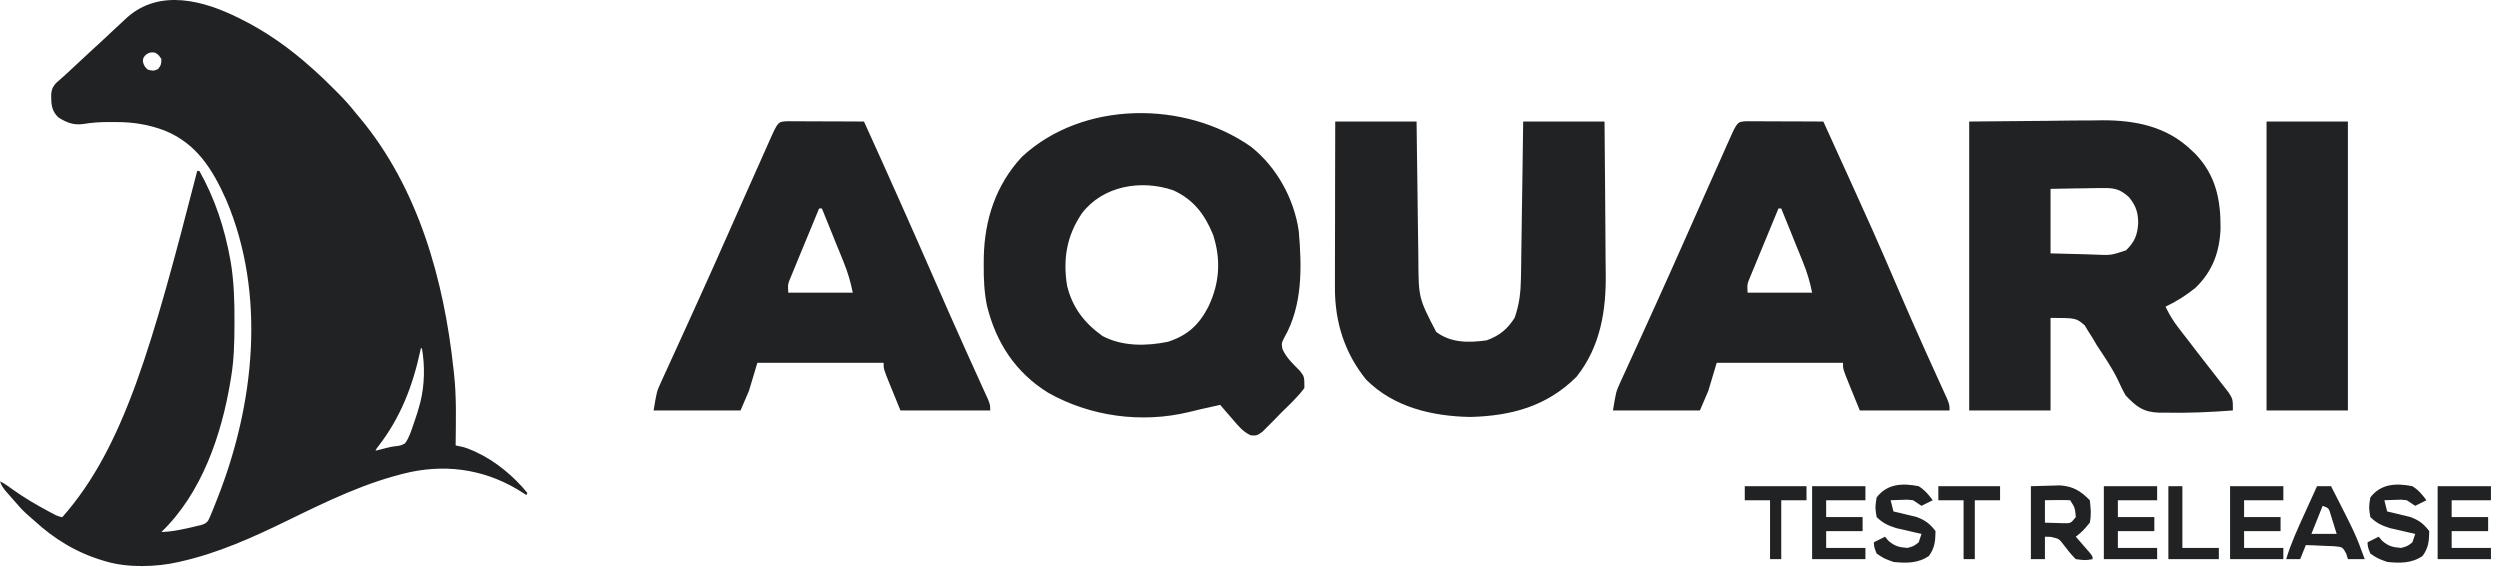
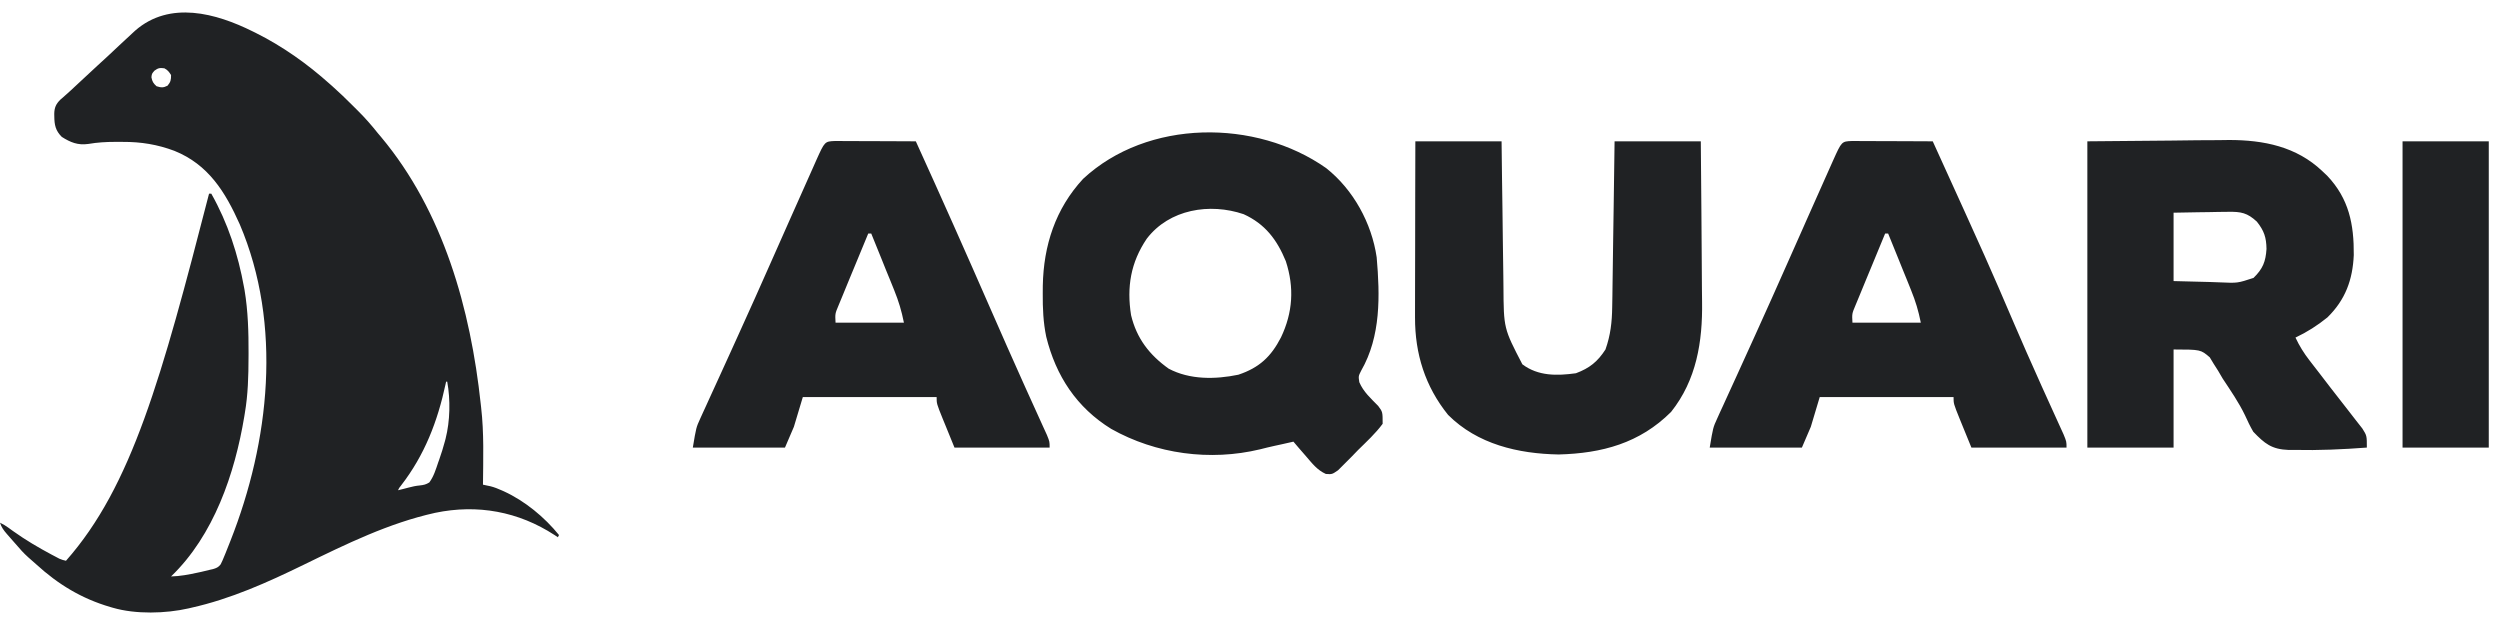
- <svg xmlns="http://www.w3.org/2000/svg" width="106" height="24" viewBox="0 0 106 24" fill="none">
-   <path d="M5.407 0.725C6.793 -0.487 8.648 0.031 10.106 0.755C10.144 0.773 10.181 0.792 10.22 0.811C11.302 1.349 12.293 2.054 13.192 2.859C13.225 2.888 13.258 2.917 13.291 2.946C13.573 3.197 13.844 3.458 14.11 3.725C14.179 3.794 14.249 3.863 14.318 3.932C14.604 4.216 14.864 4.513 15.115 4.829C15.158 4.88 15.201 4.931 15.244 4.981C17.736 7.963 18.823 11.864 19.23 15.663C19.235 15.707 19.24 15.752 19.245 15.797C19.364 16.821 19.328 17.858 19.319 18.887C19.346 18.892 19.374 18.898 19.401 18.904C19.455 18.916 19.455 18.916 19.51 18.928C19.545 18.935 19.581 18.942 19.617 18.95C19.774 18.989 19.918 19.048 20.065 19.113C20.096 19.127 20.127 19.14 20.158 19.154C21.001 19.541 21.777 20.184 22.36 20.901C22.346 20.931 22.331 20.96 22.315 20.99C22.273 20.962 22.231 20.934 22.188 20.905C20.74 19.96 19.1 19.66 17.407 20.013C15.552 20.424 13.851 21.26 12.153 22.088C10.704 22.795 9.228 23.459 7.647 23.811C7.614 23.819 7.58 23.827 7.545 23.835C6.622 24.045 5.431 24.076 4.517 23.811C4.48 23.801 4.444 23.79 4.407 23.779C3.268 23.445 2.326 22.876 1.451 22.075C1.346 21.98 1.239 21.887 1.132 21.794C0.946 21.628 0.786 21.449 0.626 21.259C0.581 21.207 0.535 21.157 0.49 21.105C0.441 21.05 0.393 20.993 0.344 20.938C0.32 20.911 0.297 20.884 0.272 20.857C0.149 20.714 0.057 20.592 0 20.408C0.122 20.466 0.23 20.531 0.339 20.61C0.369 20.632 0.399 20.654 0.431 20.677C0.463 20.7 0.495 20.723 0.528 20.747C1.021 21.099 1.531 21.4 2.065 21.685C2.102 21.704 2.138 21.723 2.176 21.743C2.227 21.77 2.228 21.77 2.28 21.798C2.311 21.814 2.341 21.83 2.372 21.847C2.46 21.887 2.544 21.91 2.639 21.931C5.27 18.955 6.462 14.62 8.362 7.247H8.452C9.116 8.422 9.523 9.673 9.763 10.999C9.773 11.053 9.773 11.053 9.783 11.108C9.922 11.945 9.945 12.789 9.942 13.635C9.942 13.686 9.941 13.737 9.941 13.789C9.939 14.541 9.921 15.278 9.794 16.021C9.782 16.092 9.782 16.092 9.771 16.164C9.391 18.448 8.553 20.914 6.842 22.558C7.205 22.549 7.55 22.483 7.904 22.406C7.948 22.397 7.992 22.388 8.037 22.378C8.161 22.35 8.284 22.321 8.407 22.289C8.442 22.281 8.476 22.274 8.512 22.266C8.649 22.227 8.737 22.192 8.824 22.077C8.878 21.975 8.922 21.873 8.964 21.766C8.98 21.726 8.997 21.687 9.014 21.646C9.067 21.518 9.118 21.388 9.168 21.259C9.185 21.216 9.201 21.174 9.219 21.13C10.783 17.166 11.301 12.492 9.591 8.474C9.012 7.179 8.336 6.082 6.977 5.534C6.301 5.279 5.635 5.172 4.915 5.176C4.813 5.176 4.712 5.175 4.61 5.175C4.243 5.175 3.894 5.196 3.531 5.258C3.113 5.317 2.817 5.195 2.471 4.975C2.219 4.723 2.175 4.495 2.172 4.149C2.171 4.119 2.17 4.087 2.17 4.056C2.174 3.805 2.237 3.665 2.411 3.489C2.445 3.461 2.478 3.432 2.513 3.402C2.721 3.22 2.924 3.033 3.125 2.843C3.38 2.603 3.636 2.364 3.895 2.128C4.032 2.002 4.17 1.876 4.308 1.749C4.331 1.727 4.355 1.704 4.38 1.682C4.512 1.559 4.644 1.436 4.774 1.313C4.941 1.155 5.109 1 5.277 0.845C5.32 0.805 5.363 0.765 5.407 0.725ZM79.569 21.091C80.021 20.504 80.665 20.479 81.353 20.615C81.623 20.789 81.751 20.948 81.947 21.21C81.712 21.328 81.712 21.327 81.472 21.447C81.354 21.369 81.236 21.291 81.115 21.21C80.871 21.181 80.87 21.181 80.617 21.194C80.468 21.199 80.318 21.205 80.164 21.21C80.203 21.367 80.242 21.524 80.282 21.686C80.371 21.706 80.46 21.726 80.552 21.747C80.669 21.776 80.787 21.804 80.907 21.834C81.081 21.875 81.081 21.876 81.258 21.918C81.635 22.059 81.82 22.2 82.066 22.518C82.059 22.941 82.038 23.227 81.784 23.573C81.329 23.889 80.815 23.883 80.282 23.826C79.874 23.678 79.874 23.677 79.569 23.47C79.465 23.21 79.465 23.209 79.45 22.994C79.607 22.916 79.764 22.837 79.926 22.756C79.972 22.812 80.019 22.869 80.067 22.927C80.34 23.162 80.519 23.205 80.877 23.232C81.147 23.156 81.147 23.156 81.353 22.994L81.472 22.637C81.374 22.615 81.277 22.593 81.177 22.571C81.049 22.541 80.92 22.511 80.788 22.48C80.661 22.451 80.534 22.422 80.403 22.393C80.048 22.281 79.835 22.182 79.569 21.923C79.502 21.514 79.502 21.514 79.569 21.091ZM100.502 21.091C100.953 20.504 101.599 20.479 102.286 20.615C102.557 20.789 102.684 20.948 102.881 21.21C102.645 21.328 102.645 21.327 102.405 21.447C102.288 21.369 102.169 21.291 102.048 21.21C101.803 21.181 101.803 21.181 101.55 21.194C101.4 21.199 101.251 21.205 101.097 21.21C101.136 21.367 101.175 21.524 101.216 21.686C101.305 21.706 101.394 21.726 101.485 21.747C101.602 21.776 101.719 21.804 101.84 21.834C102.014 21.875 102.014 21.876 102.191 21.918C102.569 22.059 102.754 22.2 103 22.518C102.993 22.941 102.97 23.227 102.717 23.573C102.261 23.889 101.748 23.882 101.216 23.826C100.807 23.677 100.807 23.678 100.502 23.47C100.398 23.21 100.398 23.209 100.383 22.994C100.54 22.916 100.697 22.837 100.858 22.756C100.905 22.812 100.952 22.869 101 22.927C101.273 23.162 101.453 23.205 101.811 23.232C102.08 23.156 102.08 23.157 102.286 22.994L102.405 22.637C102.308 22.615 102.21 22.594 102.109 22.571C101.981 22.541 101.853 22.511 101.721 22.48C101.594 22.451 101.467 22.422 101.336 22.393C100.981 22.281 100.767 22.182 100.502 21.923C100.435 21.514 100.435 21.514 100.502 21.091ZM87.353 20.58C87.919 20.627 88.214 20.815 88.608 21.21C88.65 21.568 88.676 21.816 88.608 22.161C88.311 22.518 88.311 22.518 88.014 22.756C88.065 22.815 88.117 22.873 88.17 22.934C88.236 23.01 88.302 23.087 88.37 23.165C88.436 23.241 88.503 23.316 88.571 23.395C88.727 23.588 88.728 23.589 88.728 23.708C88.415 23.76 88.415 23.76 88.014 23.708C87.81 23.509 87.646 23.294 87.474 23.068C87.302 22.844 87.301 22.844 86.958 22.764C86.875 22.761 86.791 22.758 86.705 22.756V23.708H86.11V20.615C86.373 20.608 86.636 20.6 86.906 20.593C87.127 20.587 87.128 20.586 87.353 20.58ZM76.596 21.21H75.525V23.707H75.05V21.21H73.978V20.615H76.596V21.21ZM79.094 21.21H77.429V21.924H78.975V22.519H77.429V23.232H79.094V23.707H76.834V20.615H79.094V21.21ZM84.803 21.21H83.732V23.707H83.256V21.21H82.186V20.615H84.803V21.21ZM91.463 21.21H89.798V21.924H91.344V22.519H89.798V23.232H91.463V23.707H89.203V20.615H91.463V21.21ZM92.533 23.232H94.079V23.707H91.939V20.615H92.533V23.232ZM96.814 21.21H95.149V21.924H96.696V22.519H95.149V23.232H96.814V23.707H94.555V20.615H96.814V21.21ZM98.837 20.615C99.879 22.654 99.879 22.655 100.264 23.707H99.551C99.528 23.631 99.504 23.554 99.481 23.476C99.326 23.191 99.326 23.191 98.951 23.159C98.74 23.151 98.74 23.151 98.524 23.143C98.383 23.136 98.242 23.129 98.097 23.122C97.933 23.117 97.933 23.117 97.767 23.112C97.649 23.407 97.648 23.407 97.528 23.707H96.934C97.138 23.031 97.429 22.401 97.722 21.76C97.772 21.65 97.822 21.539 97.873 21.426C97.996 21.155 98.119 20.885 98.242 20.615H98.837ZM105.616 21.21H103.951V21.924H105.497V22.519H103.951V23.232H105.616V23.707H103.356V20.615H105.616V21.21ZM98.004 22.637H99.075C99.022 22.461 98.966 22.285 98.911 22.109C98.866 21.962 98.866 21.962 98.819 21.812C98.741 21.546 98.741 21.545 98.481 21.447C98.323 21.84 98.166 22.232 98.004 22.637ZM86.936 21.206C86.822 21.208 86.821 21.208 86.705 21.21V22.161C86.879 22.168 87.052 22.172 87.226 22.176C87.371 22.18 87.371 22.18 87.519 22.185C87.801 22.187 87.801 22.187 88.014 21.924C87.979 21.53 87.979 21.53 87.775 21.21C87.595 21.201 87.414 21.2 87.233 21.202C87.086 21.204 87.086 21.204 86.936 21.206ZM17.824 14.86C17.503 16.357 16.985 17.703 16.042 18.92C15.965 19.015 15.965 19.015 15.921 19.11C15.966 19.099 16.012 19.088 16.059 19.076C16.088 19.069 16.117 19.061 16.148 19.054C16.213 19.037 16.278 19.02 16.343 19.003C16.494 18.963 16.634 18.932 16.79 18.918C16.946 18.901 17.04 18.881 17.173 18.797C17.35 18.56 17.436 18.268 17.53 17.991C17.543 17.955 17.556 17.92 17.569 17.883C17.656 17.638 17.732 17.391 17.799 17.141C17.807 17.111 17.815 17.081 17.823 17.05C18.004 16.337 18.021 15.489 17.889 14.768H17.844C17.837 14.798 17.831 14.829 17.824 14.86ZM43.324 6.654C45.9 4.258 50.238 4.248 53.046 6.224C54.133 7.085 54.867 8.423 55.067 9.792C55.2 11.322 55.238 12.95 54.45 14.321C54.336 14.545 54.336 14.545 54.372 14.787C54.538 15.178 54.836 15.437 55.128 15.738C55.306 15.976 55.306 15.977 55.306 16.452C55.021 16.839 54.666 17.163 54.324 17.5C54.185 17.643 54.185 17.643 54.044 17.789L53.523 18.31C53.284 18.474 53.284 18.475 53.033 18.458C52.685 18.3 52.491 18.04 52.243 17.753C52.148 17.644 52.053 17.535 51.955 17.422C51.883 17.337 51.811 17.253 51.737 17.166C51.585 17.2 51.433 17.234 51.276 17.27C51.177 17.291 51.078 17.313 50.977 17.335C50.784 17.378 50.593 17.423 50.402 17.473C48.401 17.954 46.239 17.662 44.451 16.657C43.069 15.806 42.236 14.54 41.849 12.969C41.729 12.392 41.706 11.829 41.71 11.241C41.711 11.137 41.711 11.033 41.712 10.926C41.742 9.322 42.216 7.852 43.324 6.654ZM60.081 6.646C60.086 7.042 60.092 7.438 60.098 7.834C60.104 8.25 60.109 8.666 60.113 9.082C60.119 9.561 60.126 10.04 60.133 10.519C60.134 10.666 60.136 10.814 60.138 10.966C60.148 12.635 60.148 12.635 60.895 14.073C61.528 14.548 62.279 14.535 63.037 14.43C63.583 14.226 63.904 13.967 64.219 13.479C64.421 12.907 64.48 12.388 64.488 11.782C64.491 11.635 64.494 11.487 64.496 11.335C64.498 11.175 64.5 11.015 64.502 10.855C64.504 10.691 64.506 10.527 64.509 10.362C64.515 9.931 64.522 9.499 64.527 9.067C64.533 8.627 64.54 8.186 64.547 7.745C64.56 6.881 64.571 6.017 64.583 5.153H68.032C68.051 7.109 68.052 7.109 68.056 7.952C68.058 8.524 68.062 9.097 68.068 9.669C68.074 10.131 68.076 10.593 68.077 11.055C68.078 11.229 68.08 11.404 68.083 11.579C68.106 13.167 67.86 14.7 66.843 15.977C65.589 17.228 64.079 17.634 62.346 17.679C60.726 17.65 59.099 17.271 57.923 16.095C57.005 14.956 56.598 13.654 56.601 12.201C56.601 12.124 56.601 12.048 56.601 11.969C56.601 11.718 56.602 11.467 56.602 11.216C56.603 11.041 56.603 10.866 56.603 10.691C56.604 10.233 56.605 9.773 56.606 9.314C56.608 8.763 56.608 8.212 56.608 7.661C56.609 6.825 56.612 5.989 56.614 5.153H60.063C60.069 5.646 60.075 6.139 60.081 6.646ZM89.159 5.1C90.547 5.099 91.859 5.364 92.89 6.343C92.988 6.436 92.989 6.436 93.089 6.531C93.959 7.449 94.161 8.473 94.151 9.701C94.108 10.691 93.815 11.493 93.097 12.196C92.694 12.522 92.287 12.781 91.819 13.003C91.977 13.339 92.154 13.624 92.381 13.917C92.445 13.999 92.509 14.082 92.574 14.167C92.642 14.254 92.709 14.34 92.778 14.43C92.918 14.611 93.057 14.793 93.196 14.975C93.444 15.296 93.693 15.615 93.943 15.934C94.041 16.059 94.138 16.185 94.235 16.311C94.321 16.419 94.406 16.529 94.494 16.641C94.674 16.928 94.674 16.928 94.674 17.403C93.712 17.475 92.752 17.519 91.788 17.497C91.707 17.497 91.626 17.498 91.543 17.498C90.863 17.473 90.586 17.242 90.132 16.771C90.007 16.557 89.903 16.342 89.802 16.115C89.552 15.594 89.223 15.121 88.905 14.639C88.846 14.538 88.787 14.437 88.726 14.333C88.666 14.239 88.606 14.145 88.545 14.049C88.494 13.965 88.443 13.881 88.391 13.794C88.028 13.482 88.028 13.482 86.943 13.479V17.403H83.494V5.153C84.6 5.144 85.707 5.133 86.847 5.123C87.193 5.119 87.539 5.115 87.895 5.11C88.174 5.109 88.454 5.107 88.732 5.106C88.873 5.104 89.014 5.102 89.159 5.1ZM33.856 5.142C33.975 5.142 33.976 5.142 34.097 5.143C34.35 5.143 34.603 5.144 34.856 5.146C35.028 5.146 35.199 5.147 35.37 5.147C35.791 5.149 36.212 5.151 36.633 5.153C37.656 7.4 38.659 9.655 39.648 11.917C40.068 12.875 40.489 13.833 40.919 14.786C40.956 14.868 40.992 14.949 41.03 15.033C41.201 15.411 41.372 15.79 41.544 16.167C41.603 16.297 41.661 16.426 41.722 16.56C41.773 16.672 41.824 16.784 41.877 16.899C41.985 17.166 41.985 17.166 41.985 17.403H38.179C38.061 17.114 37.944 16.825 37.822 16.526C37.785 16.436 37.747 16.345 37.709 16.251C37.465 15.646 37.465 15.646 37.465 15.382H32.113C31.995 15.774 31.877 16.167 31.756 16.571C31.638 16.846 31.521 17.12 31.399 17.403H27.713C27.847 16.601 27.846 16.601 28.011 16.24C28.047 16.159 28.085 16.077 28.123 15.993C28.163 15.907 28.203 15.82 28.244 15.73C28.286 15.637 28.329 15.544 28.372 15.448C28.511 15.143 28.65 14.839 28.79 14.534C28.936 14.213 29.083 13.892 29.229 13.57C29.328 13.351 29.428 13.131 29.528 12.911C29.982 11.915 30.428 10.915 30.871 9.914C31.066 9.474 31.261 9.034 31.456 8.595C31.492 8.513 31.529 8.431 31.566 8.347C31.884 7.631 32.202 6.916 32.522 6.201C32.564 6.105 32.607 6.009 32.651 5.91C32.99 5.156 32.99 5.156 33.405 5.14C33.554 5.14 33.703 5.141 33.856 5.142ZM74.533 5.142C74.652 5.142 74.652 5.142 74.772 5.143C75.026 5.143 75.279 5.144 75.532 5.146C75.704 5.146 75.876 5.147 76.047 5.147C76.468 5.149 76.889 5.151 77.31 5.153C79.531 10.036 79.531 10.036 80.567 12.451C80.89 13.201 81.218 13.949 81.554 14.693C81.59 14.774 81.626 14.855 81.663 14.938C81.838 15.325 82.014 15.713 82.19 16.101C82.283 16.305 82.284 16.305 82.378 16.514C82.46 16.694 82.46 16.695 82.544 16.879C82.661 17.166 82.661 17.166 82.661 17.403H78.856C78.738 17.114 78.619 16.825 78.498 16.526C78.461 16.436 78.424 16.345 78.386 16.251C78.142 15.646 78.142 15.646 78.142 15.382H72.789C72.671 15.774 72.554 16.167 72.433 16.571C72.315 16.846 72.197 17.12 72.076 17.403H68.389C68.522 16.601 68.523 16.601 68.688 16.24C68.724 16.159 68.761 16.077 68.799 15.993C68.839 15.906 68.879 15.82 68.921 15.73C68.963 15.637 69.005 15.544 69.049 15.448C69.187 15.143 69.327 14.839 69.467 14.534C69.613 14.213 69.759 13.892 69.905 13.57C70.005 13.351 70.105 13.131 70.205 12.911C70.658 11.915 71.103 10.915 71.547 9.914C71.742 9.474 71.938 9.034 72.133 8.595C72.169 8.513 72.205 8.431 72.242 8.347C72.56 7.631 72.878 6.916 73.198 6.201C73.241 6.105 73.284 6.009 73.328 5.91C73.667 5.156 73.666 5.156 74.082 5.14C74.231 5.14 74.38 5.141 74.533 5.142ZM99.551 17.403H96.102V5.153H99.551V17.403ZM49.745 8.067C48.393 7.609 46.775 7.864 45.87 9.049C45.228 9.999 45.064 10.982 45.243 12.108C45.465 13.034 45.974 13.695 46.746 14.246C47.591 14.695 48.613 14.679 49.533 14.489C50.376 14.208 50.845 13.762 51.239 12.996C51.713 12.001 51.777 11.005 51.433 9.948C51.079 9.087 50.605 8.459 49.745 8.067ZM34.171 10.192C34.108 10.346 34.044 10.499 33.98 10.652C33.889 10.873 33.799 11.094 33.708 11.315C33.653 11.447 33.598 11.579 33.542 11.716C33.402 12.048 33.402 12.048 33.422 12.408H36.157C36.061 11.928 35.948 11.554 35.767 11.105C35.713 10.973 35.659 10.84 35.605 10.704C35.549 10.567 35.493 10.431 35.435 10.29C35.379 10.151 35.324 10.011 35.266 9.868C35.127 9.525 34.988 9.182 34.849 8.84H34.73C34.542 9.29 34.356 9.741 34.171 10.192ZM74.848 10.192C74.784 10.346 74.721 10.499 74.657 10.652C74.566 10.873 74.474 11.094 74.384 11.315C74.329 11.447 74.274 11.579 74.218 11.716C74.078 12.048 74.078 12.048 74.098 12.408H76.833C76.737 11.928 76.624 11.554 76.442 11.105C76.389 10.973 76.336 10.84 76.281 10.704C76.226 10.567 76.17 10.431 76.112 10.29C76.056 10.151 76 10.011 75.942 9.868C75.804 9.525 75.665 9.182 75.525 8.84H75.406C75.219 9.29 75.033 9.741 74.848 10.192ZM88.741 7.977C88.609 7.98 88.477 7.982 88.341 7.985C88.207 7.987 88.073 7.989 87.935 7.99C87.604 7.994 87.274 8.001 86.943 8.008V10.743C87.427 10.759 87.909 10.771 88.393 10.78C88.529 10.785 88.667 10.79 88.808 10.795C89.499 10.826 89.5 10.827 90.141 10.616C90.513 10.252 90.627 9.969 90.66 9.457C90.653 8.999 90.565 8.729 90.273 8.364C89.892 8.012 89.641 7.964 89.127 7.973C89 7.974 88.872 7.975 88.741 7.977ZM6.574 2.232C6.393 2.208 6.326 2.218 6.177 2.328C6.073 2.449 6.073 2.449 6.057 2.591C6.089 2.761 6.132 2.833 6.261 2.949C6.445 3.006 6.53 3.016 6.702 2.927C6.826 2.781 6.845 2.692 6.842 2.501C6.763 2.376 6.707 2.299 6.574 2.232Z" fill="#202224" style="fill:#202224;fill:color(display-p3 0.126 0.133 0.141);fill-opacity:1;" />
+ <svg xmlns="http://www.w3.org/2000/svg" width="100" height="25" viewBox="0 0 100 25" fill="none">
+   <path d="M5.407 1.225C6.793 0.013 8.648 0.531 10.106 1.255C10.144 1.273 10.181 1.292 10.22 1.311C11.302 1.849 12.293 2.554 13.192 3.359C13.225 3.388 13.258 3.417 13.291 3.446C13.573 3.697 13.844 3.958 14.11 4.225C14.179 4.294 14.249 4.363 14.318 4.432C14.604 4.716 14.864 5.013 15.115 5.329C15.158 5.38 15.201 5.431 15.244 5.481C17.736 8.463 18.823 12.364 19.23 16.163C19.235 16.207 19.24 16.252 19.245 16.297C19.364 17.321 19.328 18.358 19.319 19.387C19.346 19.392 19.374 19.398 19.401 19.404C19.455 19.416 19.455 19.416 19.51 19.428C19.545 19.435 19.581 19.442 19.617 19.45C19.774 19.489 19.918 19.548 20.065 19.613C20.096 19.627 20.127 19.64 20.158 19.654C21.001 20.041 21.777 20.684 22.36 21.401C22.346 21.431 22.331 21.46 22.315 21.49C22.273 21.462 22.231 21.434 22.188 21.405C20.74 20.46 19.1 20.16 17.407 20.513C15.552 20.924 13.851 21.76 12.153 22.588C10.704 23.295 9.228 23.959 7.647 24.311C7.614 24.319 7.58 24.327 7.545 24.335C6.622 24.545 5.431 24.576 4.517 24.311C4.48 24.301 4.444 24.29 4.407 24.279C3.268 23.945 2.326 23.376 1.451 22.575C1.346 22.48 1.239 22.387 1.132 22.294C0.946 22.128 0.786 21.949 0.626 21.759C0.581 21.707 0.535 21.657 0.49 21.605C0.441 21.55 0.393 21.493 0.344 21.438C0.32 21.411 0.297 21.384 0.272 21.356C0.149 21.214 0.057 21.092 0 20.908C0.122 20.966 0.23 21.031 0.339 21.11C0.369 21.132 0.399 21.154 0.431 21.177C0.463 21.2 0.495 21.223 0.528 21.247C1.021 21.599 1.531 21.9 2.065 22.185C2.102 22.204 2.138 22.223 2.176 22.243C2.227 22.27 2.228 22.27 2.28 22.298C2.311 22.314 2.341 22.33 2.372 22.347C2.46 22.387 2.544 22.41 2.639 22.431C5.27 19.455 6.462 15.12 8.362 7.747H8.452C9.116 8.922 9.523 10.173 9.763 11.499C9.773 11.553 9.773 11.553 9.783 11.608C9.922 12.445 9.945 13.289 9.942 14.135C9.942 14.186 9.941 14.237 9.941 14.289C9.939 15.041 9.921 15.778 9.794 16.521C9.782 16.592 9.782 16.592 9.771 16.664C9.391 18.948 8.553 21.414 6.842 23.058C7.205 23.049 7.55 22.983 7.904 22.906C7.948 22.897 7.992 22.888 8.037 22.878C8.161 22.85 8.284 22.82 8.407 22.789C8.442 22.781 8.476 22.774 8.512 22.766C8.649 22.727 8.737 22.692 8.824 22.577C8.878 22.475 8.922 22.373 8.964 22.266C8.98 22.226 8.997 22.187 9.014 22.146C9.067 22.018 9.118 21.888 9.168 21.759C9.185 21.716 9.201 21.674 9.219 21.63C10.783 17.666 11.301 12.992 9.591 8.974C9.012 7.679 8.336 6.582 6.977 6.034C6.301 5.779 5.635 5.672 4.915 5.676C4.813 5.676 4.712 5.675 4.61 5.675C4.243 5.675 3.894 5.696 3.531 5.758C3.113 5.817 2.817 5.695 2.471 5.475C2.219 5.223 2.175 4.995 2.172 4.649C2.171 4.619 2.17 4.587 2.17 4.556C2.174 4.305 2.237 4.165 2.411 3.989C2.445 3.961 2.478 3.932 2.513 3.902C2.721 3.72 2.924 3.533 3.125 3.343C3.38 3.103 3.636 2.864 3.895 2.628C4.032 2.502 4.17 2.376 4.308 2.249C4.331 2.227 4.355 2.204 4.38 2.182C4.512 2.059 4.644 1.936 4.774 1.812C4.941 1.655 5.109 1.5 5.277 1.345C5.32 1.305 5.363 1.265 5.407 1.225ZM17.824 15.36C17.503 16.857 16.985 18.203 16.042 19.42C15.965 19.515 15.965 19.515 15.921 19.61C15.966 19.599 16.012 19.588 16.059 19.576C16.088 19.569 16.117 19.561 16.148 19.554C16.213 19.537 16.278 19.52 16.343 19.503C16.494 19.463 16.634 19.432 16.79 19.418C16.946 19.401 17.04 19.381 17.173 19.297C17.35 19.06 17.436 18.768 17.53 18.491C17.543 18.455 17.556 18.42 17.569 18.383C17.656 18.138 17.732 17.891 17.799 17.641C17.807 17.611 17.815 17.581 17.823 17.55C18.004 16.837 18.021 15.989 17.889 15.268H17.844C17.837 15.298 17.831 15.329 17.824 15.36ZM43.324 7.154C45.9 4.758 50.238 4.748 53.046 6.724C54.133 7.585 54.867 8.923 55.067 10.292C55.2 11.822 55.238 13.45 54.45 14.821C54.336 15.045 54.336 15.045 54.372 15.287C54.538 15.678 54.836 15.937 55.128 16.238C55.306 16.476 55.306 16.477 55.306 16.952C55.021 17.339 54.666 17.663 54.324 18C54.185 18.143 54.185 18.143 54.044 18.289L53.523 18.81C53.284 18.974 53.284 18.975 53.033 18.958C52.685 18.8 52.491 18.54 52.243 18.253C52.148 18.144 52.053 18.035 51.955 17.922C51.883 17.837 51.811 17.753 51.737 17.666C51.585 17.7 51.433 17.734 51.276 17.77C51.177 17.791 51.078 17.813 50.977 17.835C50.784 17.878 50.593 17.923 50.402 17.973C48.401 18.454 46.239 18.162 44.451 17.157C43.069 16.306 42.236 15.04 41.849 13.469C41.729 12.892 41.706 12.329 41.71 11.741C41.711 11.637 41.711 11.533 41.712 11.426C41.742 9.822 42.216 8.352 43.324 7.154ZM60.081 7.146C60.086 7.542 60.092 7.938 60.098 8.334C60.104 8.75 60.109 9.166 60.113 9.582C60.119 10.061 60.126 10.54 60.133 11.019C60.134 11.166 60.136 11.314 60.138 11.466C60.148 13.135 60.148 13.135 60.895 14.573C61.528 15.048 62.279 15.035 63.037 14.93C63.583 14.726 63.904 14.467 64.219 13.979C64.421 13.407 64.48 12.888 64.488 12.282C64.491 12.135 64.494 11.987 64.496 11.835C64.498 11.675 64.5 11.515 64.502 11.355C64.504 11.191 64.506 11.027 64.509 10.862C64.515 10.431 64.522 9.999 64.527 9.567C64.533 9.127 64.54 8.686 64.547 8.245C64.56 7.381 64.571 6.517 64.583 5.653H68.032C68.051 7.609 68.052 7.609 68.056 8.452C68.058 9.024 68.062 9.597 68.068 10.169C68.074 10.631 68.076 11.093 68.077 11.555C68.078 11.729 68.08 11.904 68.083 12.079C68.106 13.667 67.86 15.2 66.843 16.477C65.589 17.728 64.079 18.134 62.346 18.179C60.726 18.15 59.099 17.771 57.923 16.595C57.005 15.456 56.598 14.154 56.601 12.701C56.601 12.624 56.601 12.548 56.601 12.469C56.601 12.218 56.602 11.967 56.602 11.716C56.603 11.541 56.603 11.366 56.603 11.191C56.604 10.733 56.605 10.273 56.606 9.814C56.608 9.263 56.608 8.712 56.608 8.161C56.609 7.325 56.612 6.489 56.614 5.653H60.063C60.069 6.146 60.075 6.639 60.081 7.146ZM89.159 5.6C90.547 5.599 91.859 5.864 92.89 6.843C92.988 6.936 92.989 6.936 93.089 7.031C93.959 7.949 94.161 8.973 94.151 10.201C94.108 11.191 93.815 11.993 93.097 12.696C92.694 13.022 92.287 13.281 91.819 13.503C91.977 13.839 92.154 14.124 92.381 14.417C92.445 14.499 92.509 14.582 92.574 14.667C92.642 14.754 92.709 14.84 92.778 14.93C92.918 15.111 93.057 15.293 93.196 15.475C93.444 15.796 93.693 16.115 93.943 16.434C94.041 16.559 94.138 16.685 94.235 16.811C94.321 16.919 94.406 17.029 94.494 17.141C94.674 17.428 94.674 17.428 94.674 17.903C93.712 17.975 92.752 18.019 91.788 17.997C91.707 17.997 91.626 17.998 91.543 17.998C90.863 17.973 90.586 17.742 90.132 17.271C90.007 17.057 89.903 16.842 89.802 16.615C89.552 16.094 89.223 15.621 88.905 15.139C88.846 15.038 88.787 14.937 88.726 14.833C88.666 14.739 88.606 14.645 88.545 14.549C88.494 14.465 88.443 14.381 88.391 14.294C88.028 13.982 88.028 13.982 86.943 13.979V17.903H83.494V5.653C84.6 5.644 85.707 5.633 86.847 5.623C87.193 5.619 87.539 5.615 87.895 5.61C88.174 5.609 88.454 5.607 88.732 5.606C88.873 5.604 89.014 5.602 89.159 5.6ZM33.856 5.642C33.975 5.642 33.976 5.642 34.097 5.643C34.35 5.643 34.603 5.644 34.856 5.646C35.028 5.646 35.199 5.647 35.37 5.647C35.791 5.649 36.212 5.651 36.633 5.653C37.656 7.9 38.659 10.155 39.648 12.417C40.068 13.375 40.489 14.333 40.919 15.286C40.956 15.368 40.992 15.449 41.03 15.533C41.201 15.911 41.372 16.29 41.544 16.667C41.603 16.797 41.661 16.926 41.722 17.06C41.773 17.172 41.824 17.284 41.877 17.399C41.985 17.666 41.985 17.666 41.985 17.903H38.179C38.061 17.614 37.944 17.324 37.822 17.026C37.785 16.935 37.747 16.845 37.709 16.751C37.465 16.146 37.465 16.146 37.465 15.882H32.113C31.995 16.274 31.877 16.667 31.756 17.071C31.638 17.346 31.521 17.62 31.399 17.903H27.713C27.847 17.101 27.846 17.101 28.011 16.74C28.047 16.659 28.085 16.577 28.123 16.493C28.163 16.407 28.203 16.32 28.244 16.23C28.286 16.137 28.329 16.044 28.372 15.948C28.511 15.643 28.65 15.339 28.79 15.034C28.936 14.713 29.083 14.392 29.229 14.07C29.328 13.851 29.428 13.631 29.528 13.411C29.982 12.415 30.428 11.415 30.871 10.414C31.066 9.974 31.261 9.534 31.456 9.095C31.492 9.013 31.529 8.931 31.566 8.847C31.884 8.131 32.202 7.416 32.522 6.701C32.564 6.605 32.607 6.509 32.651 6.41C32.99 5.656 32.99 5.656 33.405 5.64C33.554 5.64 33.703 5.641 33.856 5.642ZM74.533 5.642C74.652 5.642 74.652 5.642 74.772 5.643C75.026 5.643 75.279 5.644 75.532 5.646C75.704 5.646 75.876 5.647 76.047 5.647C76.468 5.649 76.889 5.651 77.31 5.653C79.531 10.536 79.531 10.536 80.567 12.951C80.89 13.701 81.218 14.449 81.554 15.193C81.59 15.274 81.626 15.355 81.663 15.438C81.838 15.825 82.014 16.213 82.19 16.601C82.283 16.805 82.284 16.805 82.378 17.014C82.46 17.194 82.46 17.195 82.544 17.379C82.661 17.666 82.661 17.666 82.661 17.903H78.856C78.738 17.614 78.619 17.325 78.498 17.026C78.461 16.936 78.424 16.845 78.386 16.751C78.142 16.146 78.142 16.146 78.142 15.882H72.789C72.671 16.274 72.554 16.667 72.433 17.071C72.315 17.346 72.197 17.62 72.076 17.903H68.389C68.522 17.101 68.523 17.101 68.688 16.74C68.724 16.659 68.761 16.577 68.799 16.493C68.839 16.406 68.879 16.32 68.921 16.23C68.963 16.137 69.005 16.044 69.049 15.948C69.187 15.643 69.327 15.339 69.467 15.034C69.613 14.713 69.759 14.392 69.905 14.07C70.005 13.851 70.105 13.631 70.205 13.411C70.658 12.415 71.103 11.415 71.547 10.414C71.742 9.974 71.938 9.534 72.133 9.095C72.169 9.013 72.205 8.931 72.242 8.847C72.56 8.131 72.878 7.416 73.198 6.701C73.241 6.605 73.284 6.509 73.328 6.41C73.667 5.656 73.667 5.656 74.082 5.64C74.231 5.64 74.38 5.641 74.533 5.642ZM99.551 17.903H96.102V5.653H99.551V17.903ZM49.745 8.567C48.393 8.109 46.775 8.364 45.87 9.549C45.228 10.499 45.064 11.482 45.243 12.608C45.465 13.534 45.974 14.195 46.746 14.746C47.591 15.195 48.613 15.179 49.533 14.989C50.376 14.708 50.845 14.262 51.239 13.496C51.713 12.501 51.777 11.505 51.433 10.448C51.079 9.587 50.605 8.959 49.745 8.567ZM34.171 10.692C34.108 10.846 34.044 10.999 33.98 11.152C33.889 11.373 33.799 11.594 33.708 11.815C33.653 11.947 33.598 12.079 33.542 12.216C33.402 12.548 33.402 12.548 33.422 12.908H36.157C36.061 12.428 35.948 12.054 35.767 11.605C35.713 11.473 35.659 11.34 35.605 11.204C35.549 11.067 35.493 10.931 35.435 10.79C35.379 10.651 35.324 10.511 35.266 10.368C35.127 10.025 34.988 9.682 34.849 9.34H34.73C34.542 9.79 34.356 10.241 34.171 10.692ZM74.848 10.692C74.784 10.846 74.721 10.999 74.657 11.152C74.566 11.373 74.474 11.594 74.384 11.815C74.329 11.947 74.274 12.079 74.218 12.216C74.078 12.548 74.078 12.548 74.098 12.908H76.833C76.737 12.428 76.624 12.054 76.442 11.605C76.389 11.473 76.336 11.34 76.281 11.204C76.226 11.067 76.17 10.931 76.112 10.79C76.056 10.651 76 10.511 75.942 10.368C75.804 10.025 75.665 9.682 75.525 9.34H75.406C75.219 9.79 75.033 10.241 74.848 10.692ZM88.741 8.477C88.609 8.48 88.477 8.482 88.341 8.485C88.207 8.487 88.073 8.489 87.935 8.49C87.604 8.494 87.274 8.501 86.943 8.508V11.243C87.427 11.259 87.909 11.271 88.393 11.28C88.529 11.285 88.667 11.29 88.808 11.295C89.499 11.326 89.5 11.327 90.141 11.116C90.513 10.752 90.627 10.469 90.66 9.957C90.653 9.499 90.565 9.229 90.273 8.864C89.892 8.512 89.641 8.464 89.127 8.473C89 8.474 88.872 8.475 88.741 8.477ZM6.574 2.732C6.393 2.708 6.326 2.718 6.177 2.828C6.073 2.949 6.073 2.949 6.057 3.091C6.089 3.261 6.132 3.333 6.261 3.449C6.445 3.506 6.53 3.516 6.702 3.427C6.826 3.281 6.845 3.192 6.842 3.001C6.763 2.876 6.707 2.799 6.574 2.732Z" fill="#202224" style="fill:#202224;fill:color(display-p3 0.126 0.133 0.141);fill-opacity:1;" />
</svg>
